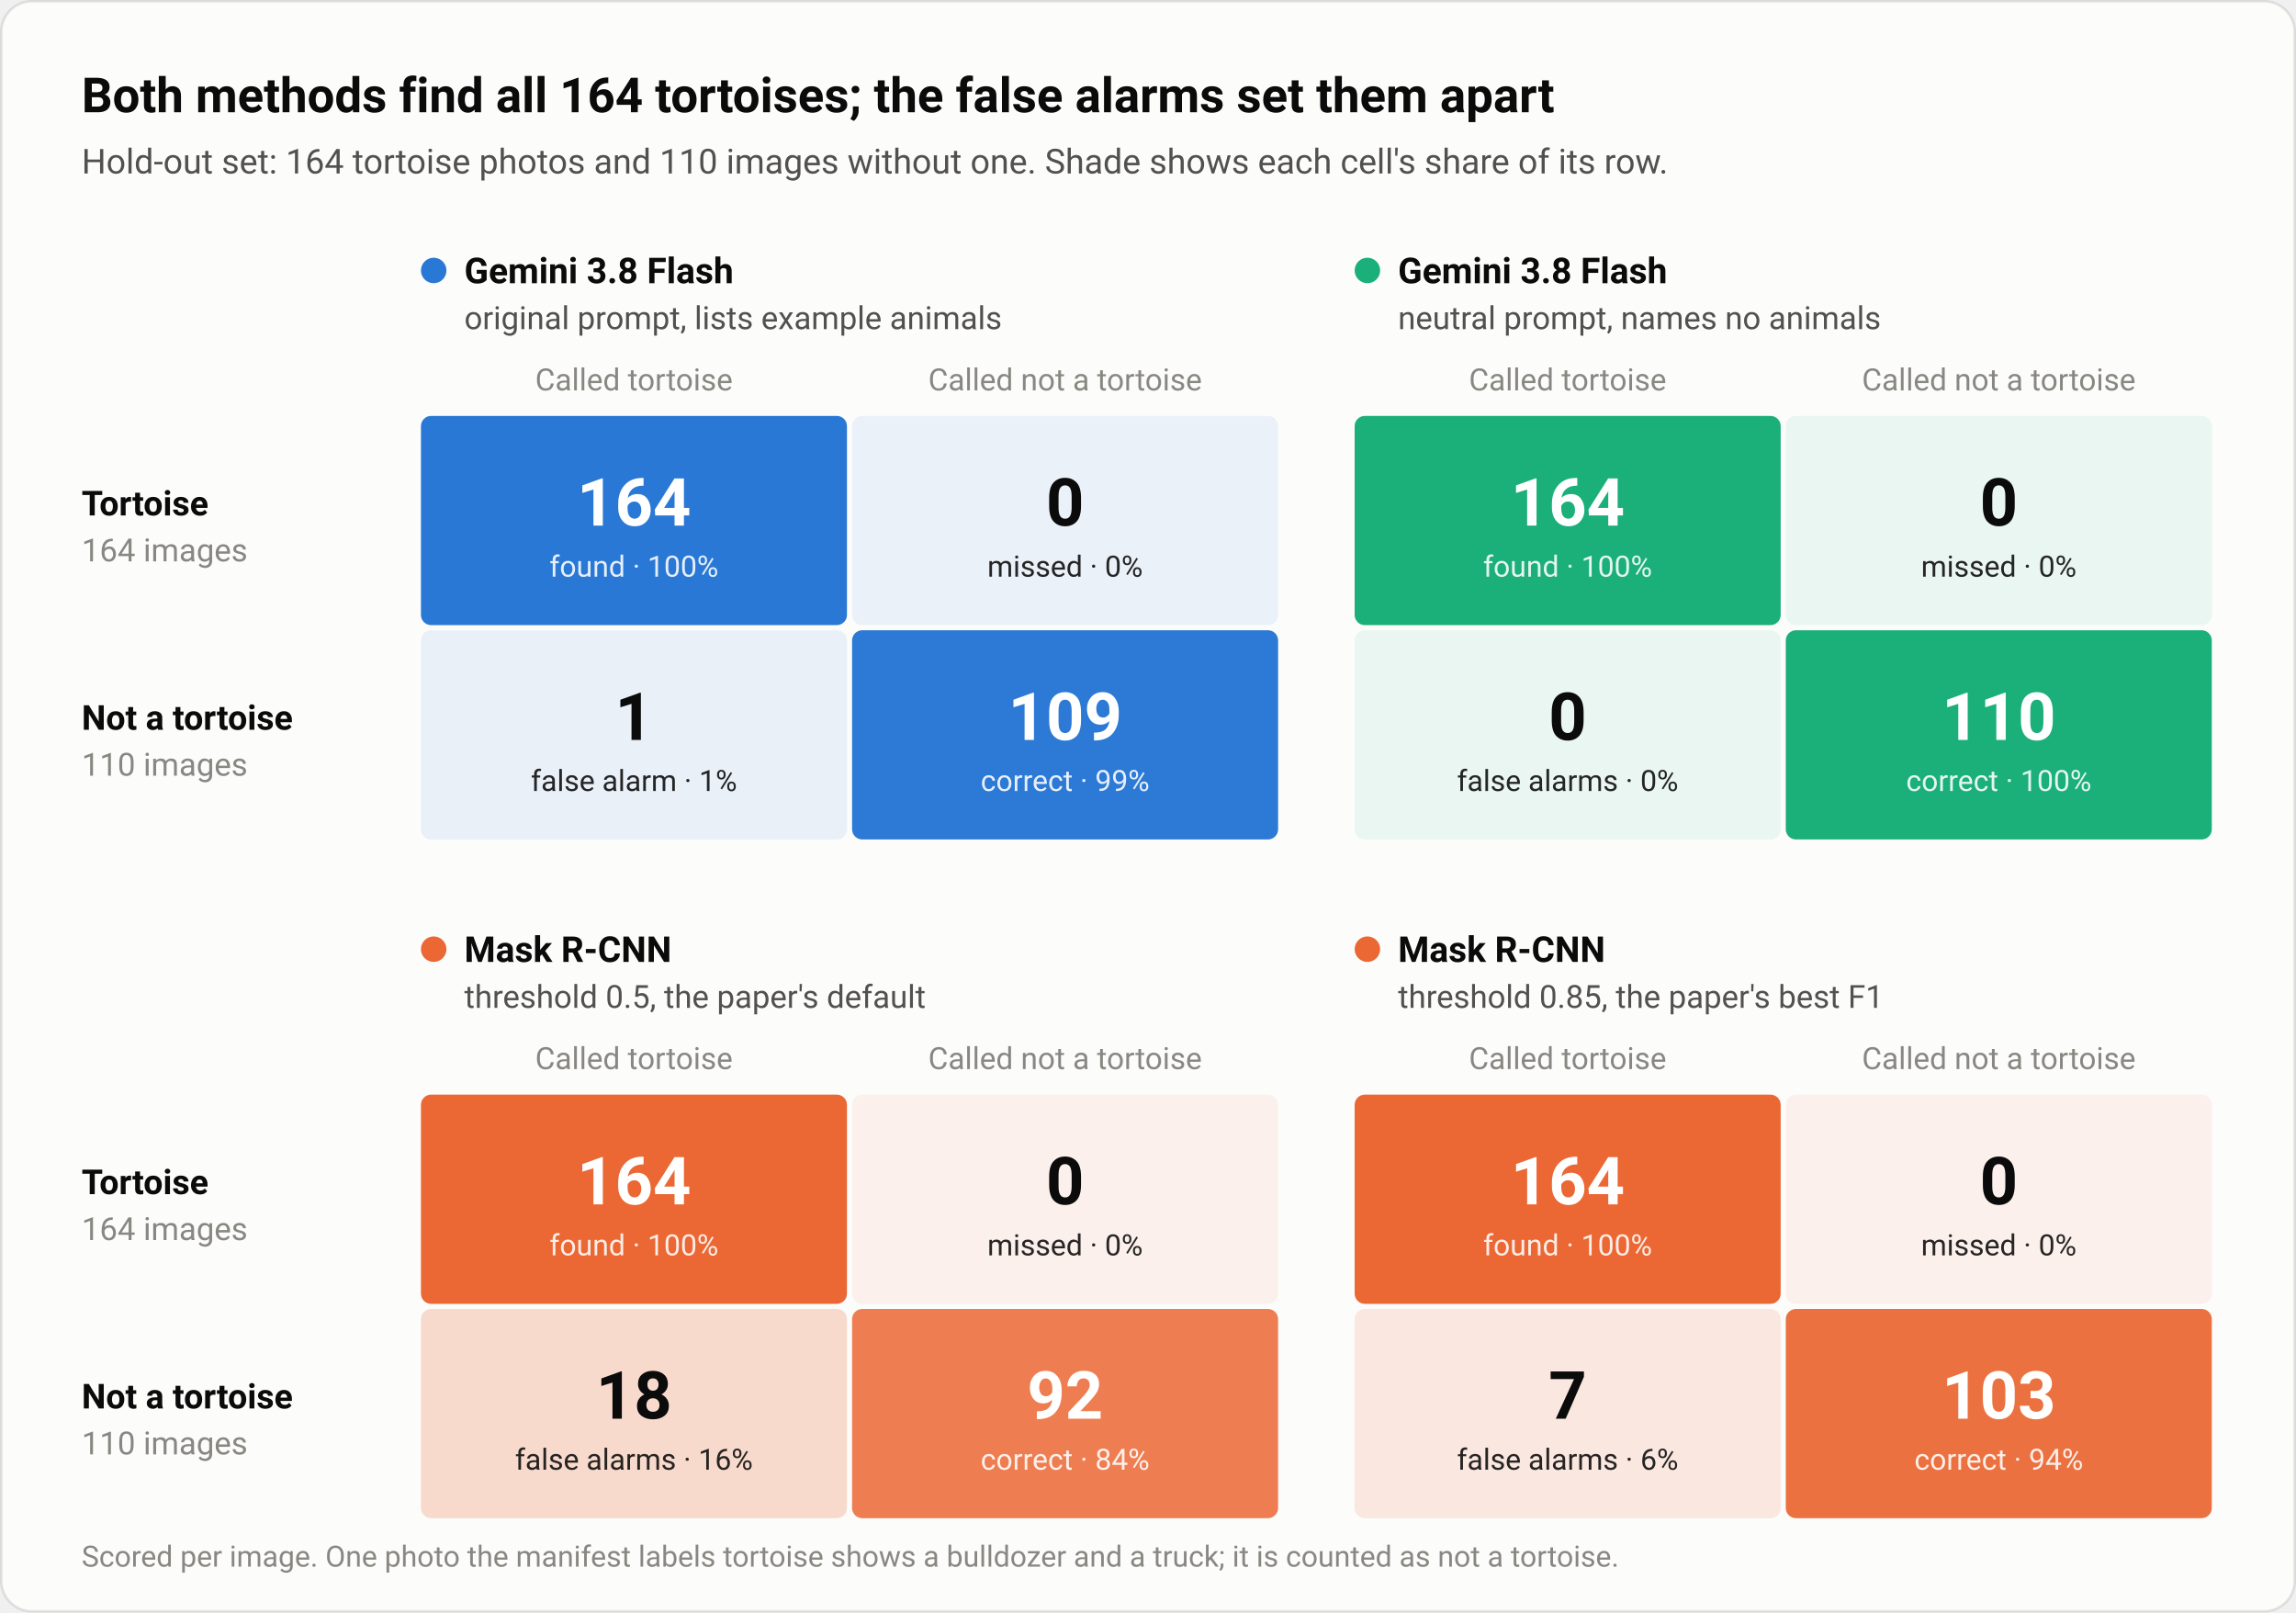
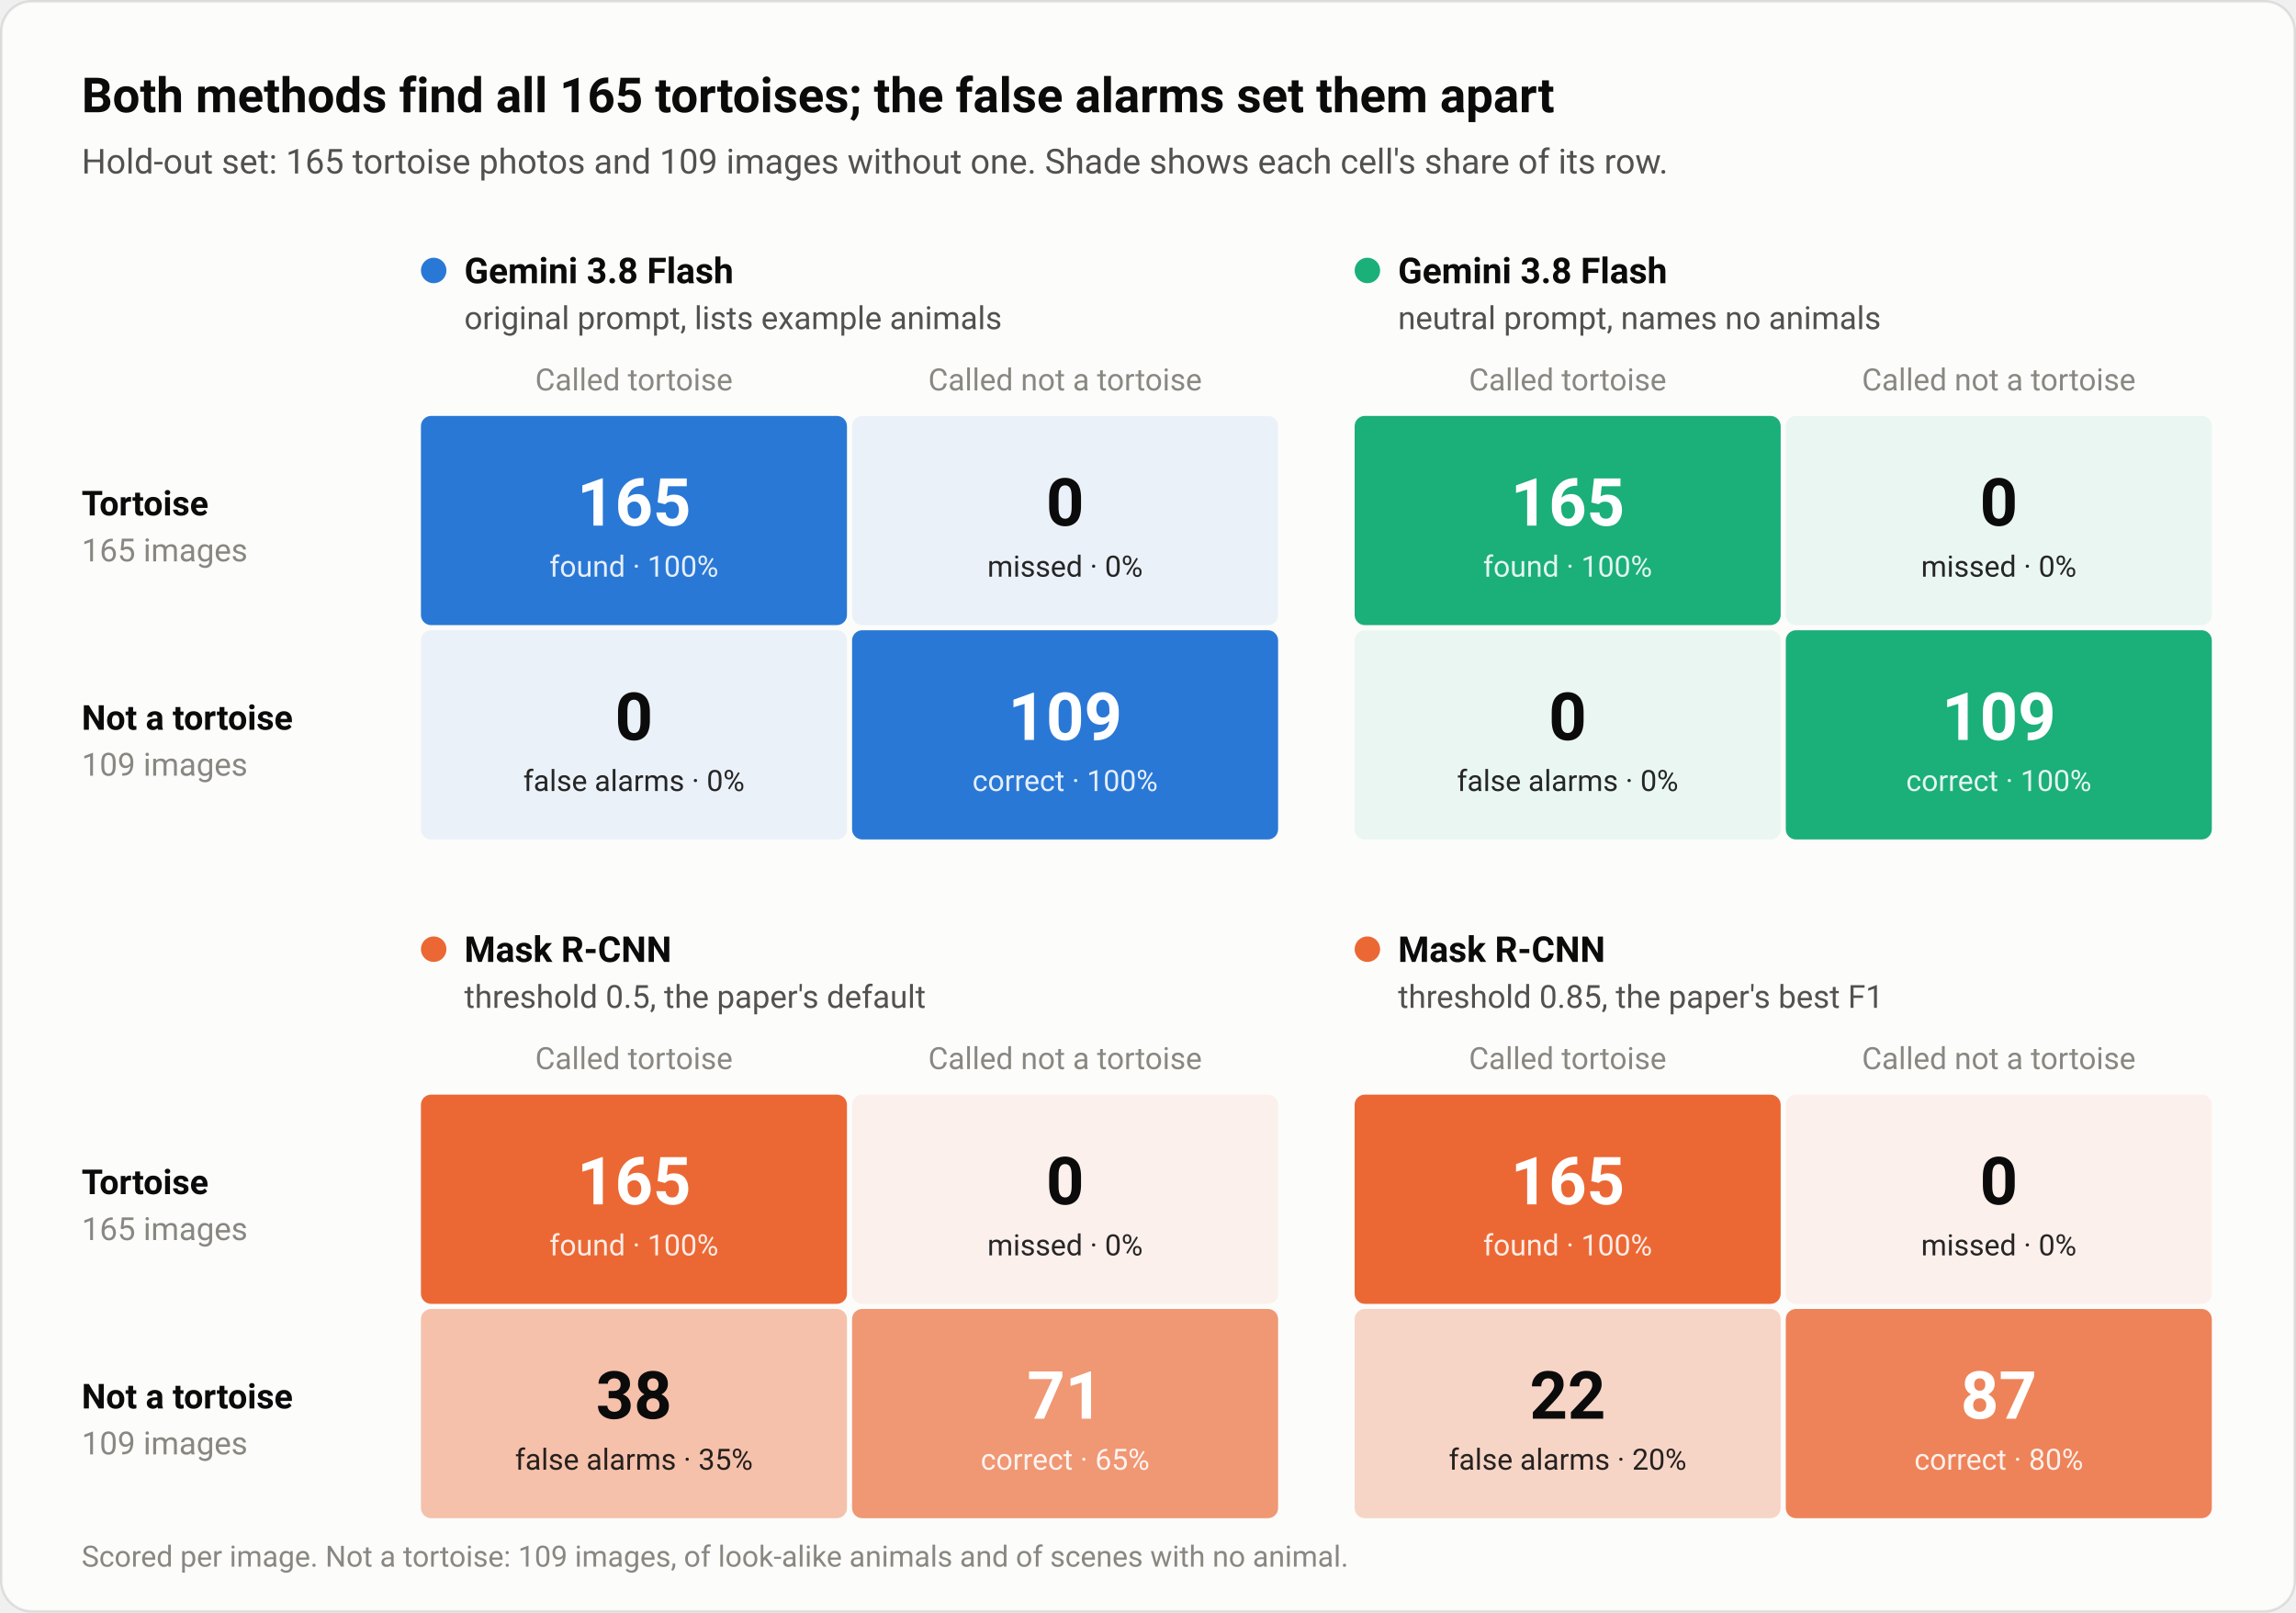
<svg xmlns="http://www.w3.org/2000/svg" width="900" height="632" viewBox="0 0 900 632" role="img" aria-labelledby="t d" font-family="system-ui, -apple-system, 'Segoe UI', Roboto, Helvetica, Arial, sans-serif">
  <rect x="0.5" y="0.5" width="899" height="631" rx="12" fill="#fcfcfb" stroke="#0b0b0b" stroke-opacity="0.1" />
-   <text x="32.0" y="44.0" font-size="19" font-weight="600" fill="#0b0b0b" text-anchor="start">Both methods find all 164 tortoises; the false alarms set them apart</text>
-   <text x="32.0" y="68.0" font-size="13.5" font-weight="400" fill="#52514e" text-anchor="start">Hold-out set: 164 tortoise photos and 110 images without one. Shade shows each cell's share of its row.</text>
+   <text x="32.0" y="44.0" font-size="19" font-weight="600" fill="#0b0b0b" text-anchor="start">Both methods find all 165 tortoises; the false alarms set them apart</text>
+   <text x="32.0" y="68.0" font-size="13.5" font-weight="400" fill="#52514e" text-anchor="start">Hold-out set: 165 tortoise photos and 109 images without one. Shade shows each cell's share of its row.</text>
  <text x="32.0" y="202.0" font-size="13.5" font-weight="600" fill="#0b0b0b" text-anchor="start">Tortoise</text>
-   <text x="32.0" y="220.0" font-size="12.5" font-weight="400" fill="#898781" text-anchor="start">164 images</text>
+   <text x="32.0" y="220.0" font-size="12.5" font-weight="400" fill="#898781" text-anchor="start">165 images</text>
  <text x="32.0" y="286.0" font-size="13.5" font-weight="600" fill="#0b0b0b" text-anchor="start">Not a tortoise</text>
-   <text x="32.0" y="304.0" font-size="12.5" font-weight="400" fill="#898781" text-anchor="start">110 images</text>
+   <text x="32.0" y="304.0" font-size="12.5" font-weight="400" fill="#898781" text-anchor="start">109 images</text>
  <circle cx="170.0" cy="106" r="5" fill="#2a78d6" />
  <text x="182.0" y="111.0" font-size="14" font-weight="600" fill="#0b0b0b" text-anchor="start">Gemini 3.8 Flash</text>
  <text x="182.0" y="129.0" font-size="12.5" font-weight="400" fill="#52514e" text-anchor="start">original prompt, lists example animals</text>
  <text x="248.5" y="153.0" font-size="12" font-weight="400" fill="#898781" text-anchor="middle">Called tortoise</text>
  <text x="417.5" y="153.0" font-size="12" font-weight="400" fill="#898781" text-anchor="middle">Called not a tortoise</text>
  <rect x="165.0" y="163.0" width="167.0" height="82.0" rx="4" fill="#2a78d6" />
-   <text x="248.5" y="206.0" font-size="26" font-weight="600" fill="#ffffff" text-anchor="middle">164</text>
+   <text x="248.5" y="206.0" font-size="26" font-weight="600" fill="#ffffff" text-anchor="middle">165</text>
  <text x="248.5" y="226.0" font-size="11.5" font-weight="400" fill="#ffffff" text-anchor="middle" fill-opacity="0.88">found · 100%</text>
  <rect x="334.0" y="163.0" width="167.0" height="82.0" rx="4" fill="#ebf1f8" />
  <text x="417.5" y="206.0" font-size="26" font-weight="600" fill="#0b0b0b" text-anchor="middle">0</text>
  <text x="417.5" y="226.0" font-size="11.5" font-weight="400" fill="#0b0b0b" text-anchor="middle" fill-opacity="0.88">missed · 0%</text>
-   <rect x="165.0" y="247.0" width="167.0" height="82.0" rx="4" fill="#e9f0f8" />
-   <text x="248.5" y="290.0" font-size="26" font-weight="600" fill="#0b0b0b" text-anchor="middle">1</text>
-   <text x="248.5" y="310.0" font-size="11.5" font-weight="400" fill="#0b0b0b" text-anchor="middle" fill-opacity="0.88">false alarm · 1%</text>
-   <rect x="334.0" y="247.0" width="167.0" height="82.0" rx="4" fill="#2c79d6" />
+   <rect x="165.0" y="247.0" width="167.0" height="82.0" rx="4" fill="#ebf1f8" />
+   <text x="248.5" y="290.0" font-size="26" font-weight="600" fill="#0b0b0b" text-anchor="middle">0</text>
+   <text x="248.5" y="310.0" font-size="11.5" font-weight="400" fill="#0b0b0b" text-anchor="middle" fill-opacity="0.88">false alarms · 0%</text>
+   <rect x="334.0" y="247.0" width="167.0" height="82.0" rx="4" fill="#2a78d6" />
  <text x="417.5" y="290.0" font-size="26" font-weight="600" fill="#ffffff" text-anchor="middle">109</text>
-   <text x="417.5" y="310.0" font-size="11.5" font-weight="400" fill="#ffffff" text-anchor="middle" fill-opacity="0.88">correct · 99%</text>
+   <text x="417.5" y="310.0" font-size="11.5" font-weight="400" fill="#ffffff" text-anchor="middle" fill-opacity="0.88">correct · 100%</text>
  <circle cx="536.0" cy="106" r="5" fill="#1baf7a" />
  <text x="548.0" y="111.0" font-size="14" font-weight="600" fill="#0b0b0b" text-anchor="start">Gemini 3.8 Flash</text>
  <text x="548.0" y="129.0" font-size="12.5" font-weight="400" fill="#52514e" text-anchor="start">neutral prompt, names no animals</text>
  <text x="614.5" y="153.0" font-size="12" font-weight="400" fill="#898781" text-anchor="middle">Called tortoise</text>
  <text x="783.5" y="153.0" font-size="12" font-weight="400" fill="#898781" text-anchor="middle">Called not a tortoise</text>
  <rect x="531.0" y="163.0" width="167.0" height="82.0" rx="4" fill="#1baf7a" />
-   <text x="614.5" y="206.0" font-size="26" font-weight="600" fill="#ffffff" text-anchor="middle">164</text>
+   <text x="614.5" y="206.0" font-size="26" font-weight="600" fill="#ffffff" text-anchor="middle">165</text>
  <text x="614.5" y="226.0" font-size="11.5" font-weight="400" fill="#ffffff" text-anchor="middle" fill-opacity="0.88">found · 100%</text>
  <rect x="700.0" y="163.0" width="167.0" height="82.0" rx="4" fill="#eaf6f1" />
  <text x="783.5" y="206.0" font-size="26" font-weight="600" fill="#0b0b0b" text-anchor="middle">0</text>
  <text x="783.5" y="226.0" font-size="11.5" font-weight="400" fill="#0b0b0b" text-anchor="middle" fill-opacity="0.88">missed · 0%</text>
  <rect x="531.0" y="247.0" width="167.0" height="82.0" rx="4" fill="#eaf6f1" />
  <text x="614.5" y="290.0" font-size="26" font-weight="600" fill="#0b0b0b" text-anchor="middle">0</text>
  <text x="614.5" y="310.0" font-size="11.5" font-weight="400" fill="#0b0b0b" text-anchor="middle" fill-opacity="0.88">false alarms · 0%</text>
  <rect x="700.0" y="247.0" width="167.0" height="82.0" rx="4" fill="#1baf7a" />
-   <text x="783.5" y="290.0" font-size="26" font-weight="600" fill="#ffffff" text-anchor="middle">110</text>
+   <text x="783.5" y="290.0" font-size="26" font-weight="600" fill="#ffffff" text-anchor="middle">109</text>
  <text x="783.5" y="310.0" font-size="11.5" font-weight="400" fill="#ffffff" text-anchor="middle" fill-opacity="0.88">correct · 100%</text>
  <text x="32.0" y="468.0" font-size="13.5" font-weight="600" fill="#0b0b0b" text-anchor="start">Tortoise</text>
-   <text x="32.0" y="486.0" font-size="12.5" font-weight="400" fill="#898781" text-anchor="start">164 images</text>
+   <text x="32.0" y="486.0" font-size="12.5" font-weight="400" fill="#898781" text-anchor="start">165 images</text>
  <text x="32.0" y="552.0" font-size="13.5" font-weight="600" fill="#0b0b0b" text-anchor="start">Not a tortoise</text>
-   <text x="32.0" y="570.0" font-size="12.5" font-weight="400" fill="#898781" text-anchor="start">110 images</text>
+   <text x="32.0" y="570.0" font-size="12.5" font-weight="400" fill="#898781" text-anchor="start">109 images</text>
  <circle cx="170.0" cy="372" r="5" fill="#eb6834" />
  <text x="182.0" y="377.0" font-size="14" font-weight="600" fill="#0b0b0b" text-anchor="start">Mask R-CNN</text>
  <text x="182.0" y="395.0" font-size="12.5" font-weight="400" fill="#52514e" text-anchor="start">threshold 0.5, the paper's default</text>
  <text x="248.5" y="419.0" font-size="12" font-weight="400" fill="#898781" text-anchor="middle">Called tortoise</text>
  <text x="417.5" y="419.0" font-size="12" font-weight="400" fill="#898781" text-anchor="middle">Called not a tortoise</text>
  <rect x="165.0" y="429.0" width="167.0" height="82.0" rx="4" fill="#eb6834" />
-   <text x="248.5" y="472.0" font-size="26" font-weight="600" fill="#ffffff" text-anchor="middle">164</text>
+   <text x="248.5" y="472.0" font-size="26" font-weight="600" fill="#ffffff" text-anchor="middle">165</text>
  <text x="248.5" y="492.0" font-size="11.5" font-weight="400" fill="#ffffff" text-anchor="middle" fill-opacity="0.88">found · 100%</text>
  <rect x="334.0" y="429.0" width="167.0" height="82.0" rx="4" fill="#fbf0eb" />
  <text x="417.5" y="472.0" font-size="26" font-weight="600" fill="#0b0b0b" text-anchor="middle">0</text>
  <text x="417.5" y="492.0" font-size="11.5" font-weight="400" fill="#0b0b0b" text-anchor="middle" fill-opacity="0.88">missed · 0%</text>
-   <rect x="165.0" y="513.0" width="167.0" height="82.0" rx="4" fill="#f8dacd" />
-   <text x="248.5" y="556.0" font-size="26" font-weight="600" fill="#0b0b0b" text-anchor="middle">18</text>
-   <text x="248.5" y="576.0" font-size="11.5" font-weight="400" fill="#0b0b0b" text-anchor="middle" fill-opacity="0.88">false alarms · 16%</text>
-   <rect x="334.0" y="513.0" width="167.0" height="82.0" rx="4" fill="#ee7e52" />
-   <text x="417.5" y="556.0" font-size="26" font-weight="600" fill="#ffffff" text-anchor="middle">92</text>
-   <text x="417.5" y="576.0" font-size="11.5" font-weight="400" fill="#ffffff" text-anchor="middle" fill-opacity="0.88">correct · 84%</text>
+   <rect x="165.0" y="513.0" width="167.0" height="82.0" rx="4" fill="#f5c1ab" />
+   <text x="248.5" y="556.0" font-size="26" font-weight="600" fill="#0b0b0b" text-anchor="middle">38</text>
+   <text x="248.5" y="576.0" font-size="11.5" font-weight="400" fill="#0b0b0b" text-anchor="middle" fill-opacity="0.88">false alarms · 35%</text>
+   <rect x="334.0" y="513.0" width="167.0" height="82.0" rx="4" fill="#f09774" />
+   <text x="417.5" y="556.0" font-size="26" font-weight="600" fill="#ffffff" text-anchor="middle">71</text>
+   <text x="417.5" y="576.0" font-size="11.5" font-weight="400" fill="#ffffff" text-anchor="middle" fill-opacity="0.88">correct · 65%</text>
  <circle cx="536.0" cy="372" r="5" fill="#eb6834" />
  <text x="548.0" y="377.0" font-size="14" font-weight="600" fill="#0b0b0b" text-anchor="start">Mask R-CNN</text>
  <text x="548.0" y="395.0" font-size="12.5" font-weight="400" fill="#52514e" text-anchor="start">threshold 0.85, the paper's best F1</text>
  <text x="614.5" y="419.0" font-size="12" font-weight="400" fill="#898781" text-anchor="middle">Called tortoise</text>
  <text x="783.5" y="419.0" font-size="12" font-weight="400" fill="#898781" text-anchor="middle">Called not a tortoise</text>
  <rect x="531.0" y="429.0" width="167.0" height="82.0" rx="4" fill="#eb6834" />
-   <text x="614.5" y="472.0" font-size="26" font-weight="600" fill="#ffffff" text-anchor="middle">164</text>
+   <text x="614.5" y="472.0" font-size="26" font-weight="600" fill="#ffffff" text-anchor="middle">165</text>
  <text x="614.5" y="492.0" font-size="11.5" font-weight="400" fill="#ffffff" text-anchor="middle" fill-opacity="0.88">found · 100%</text>
  <rect x="700.0" y="429.0" width="167.0" height="82.0" rx="4" fill="#fbf0eb" />
  <text x="783.5" y="472.0" font-size="26" font-weight="600" fill="#0b0b0b" text-anchor="middle">0</text>
  <text x="783.5" y="492.0" font-size="11.5" font-weight="400" fill="#0b0b0b" text-anchor="middle" fill-opacity="0.88">missed · 0%</text>
-   <rect x="531.0" y="513.0" width="167.0" height="82.0" rx="4" fill="#fae7df" />
-   <text x="614.5" y="556.0" font-size="26" font-weight="600" fill="#0b0b0b" text-anchor="middle">7</text>
-   <text x="614.5" y="576.0" font-size="11.5" font-weight="400" fill="#0b0b0b" text-anchor="middle" fill-opacity="0.88">false alarms · 6%</text>
-   <rect x="700.0" y="513.0" width="167.0" height="82.0" rx="4" fill="#ec7140" />
-   <text x="783.5" y="556.0" font-size="26" font-weight="600" fill="#ffffff" text-anchor="middle">103</text>
-   <text x="783.5" y="576.0" font-size="11.5" font-weight="400" fill="#ffffff" text-anchor="middle" fill-opacity="0.88">correct · 94%</text>
-   <text x="32.0" y="614.0" font-size="11.5" font-weight="400" fill="#898781" text-anchor="start">Scored per image. One photo the manifest labels tortoise shows a bulldozer and a truck; it is counted as not a tortoise.</text>
+   <rect x="531.0" y="513.0" width="167.0" height="82.0" rx="4" fill="#f7d5c6" />
+   <text x="614.5" y="556.0" font-size="26" font-weight="600" fill="#0b0b0b" text-anchor="middle">22</text>
+   <text x="614.5" y="576.0" font-size="11.5" font-weight="400" fill="#0b0b0b" text-anchor="middle" fill-opacity="0.88">false alarms · 20%</text>
+   <rect x="700.0" y="513.0" width="167.0" height="82.0" rx="4" fill="#ee8359" />
+   <text x="783.5" y="556.0" font-size="26" font-weight="600" fill="#ffffff" text-anchor="middle">87</text>
+   <text x="783.5" y="576.0" font-size="11.5" font-weight="400" fill="#ffffff" text-anchor="middle" fill-opacity="0.88">correct · 80%</text>
+   <text x="32.0" y="614.0" font-size="11.5" font-weight="400" fill="#898781" text-anchor="start">Scored per image. Not a tortoise: 109 images, of look-alike animals and of scenes with no animal.</text>
</svg>
